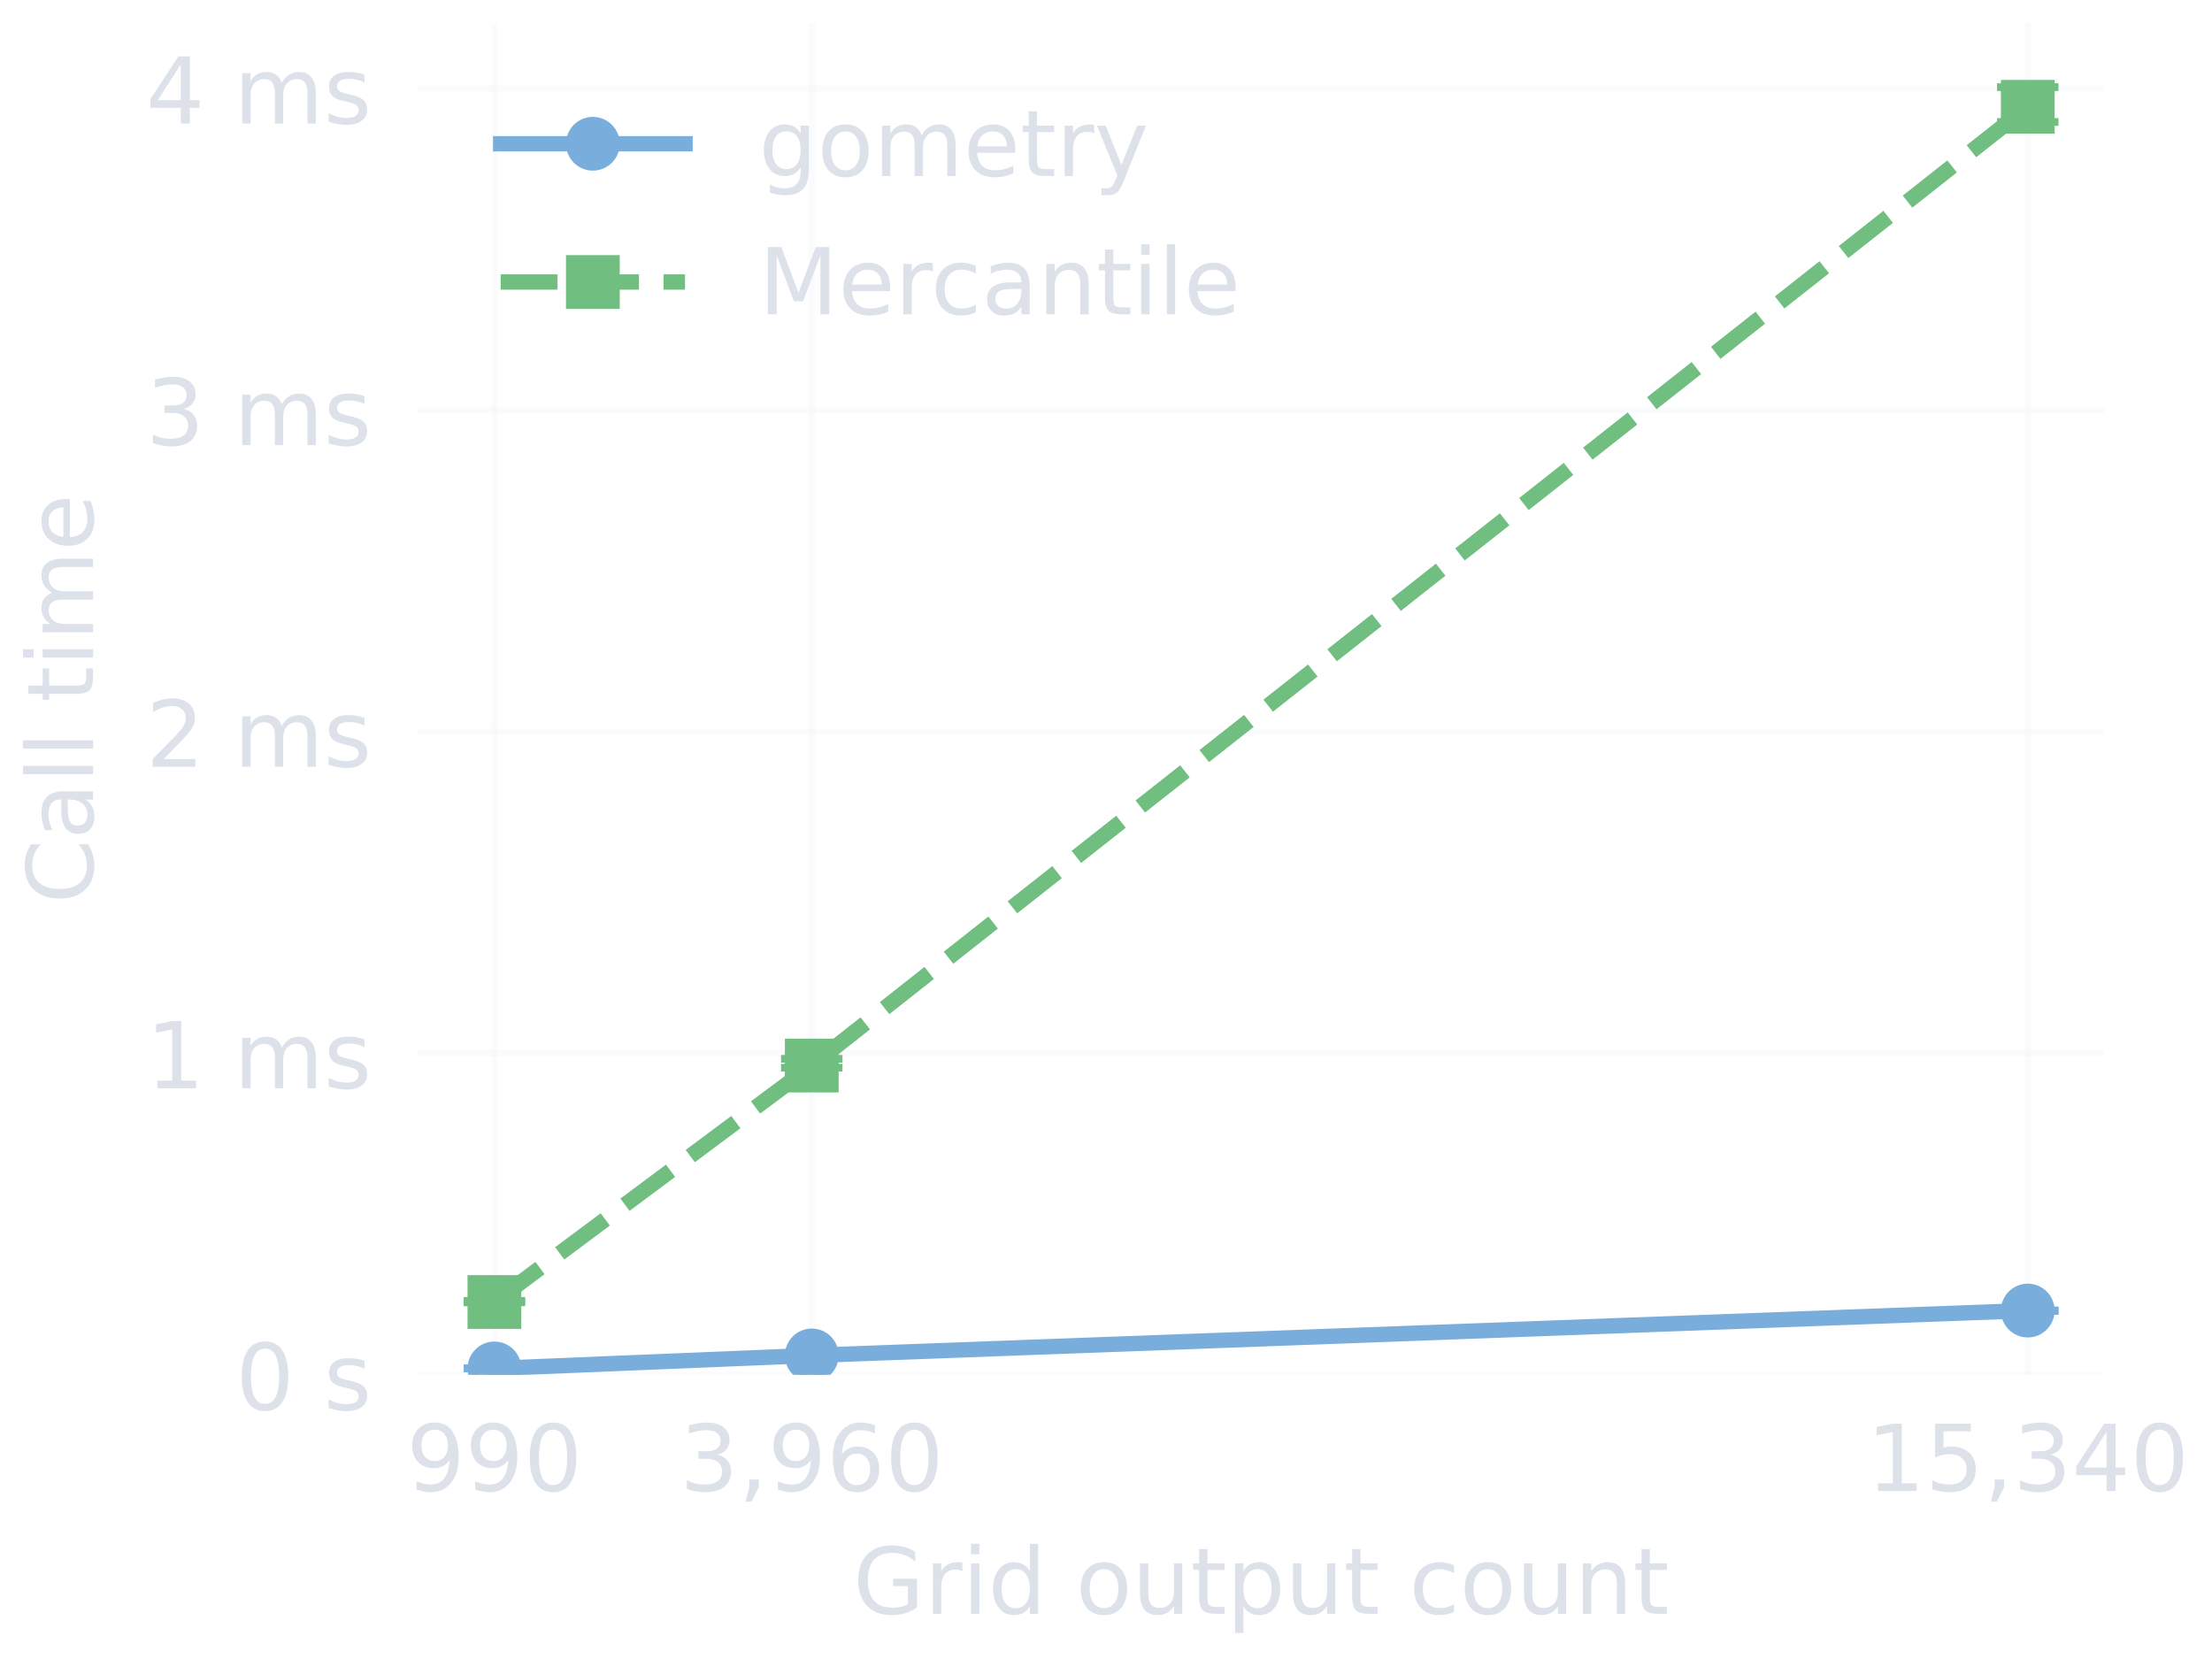
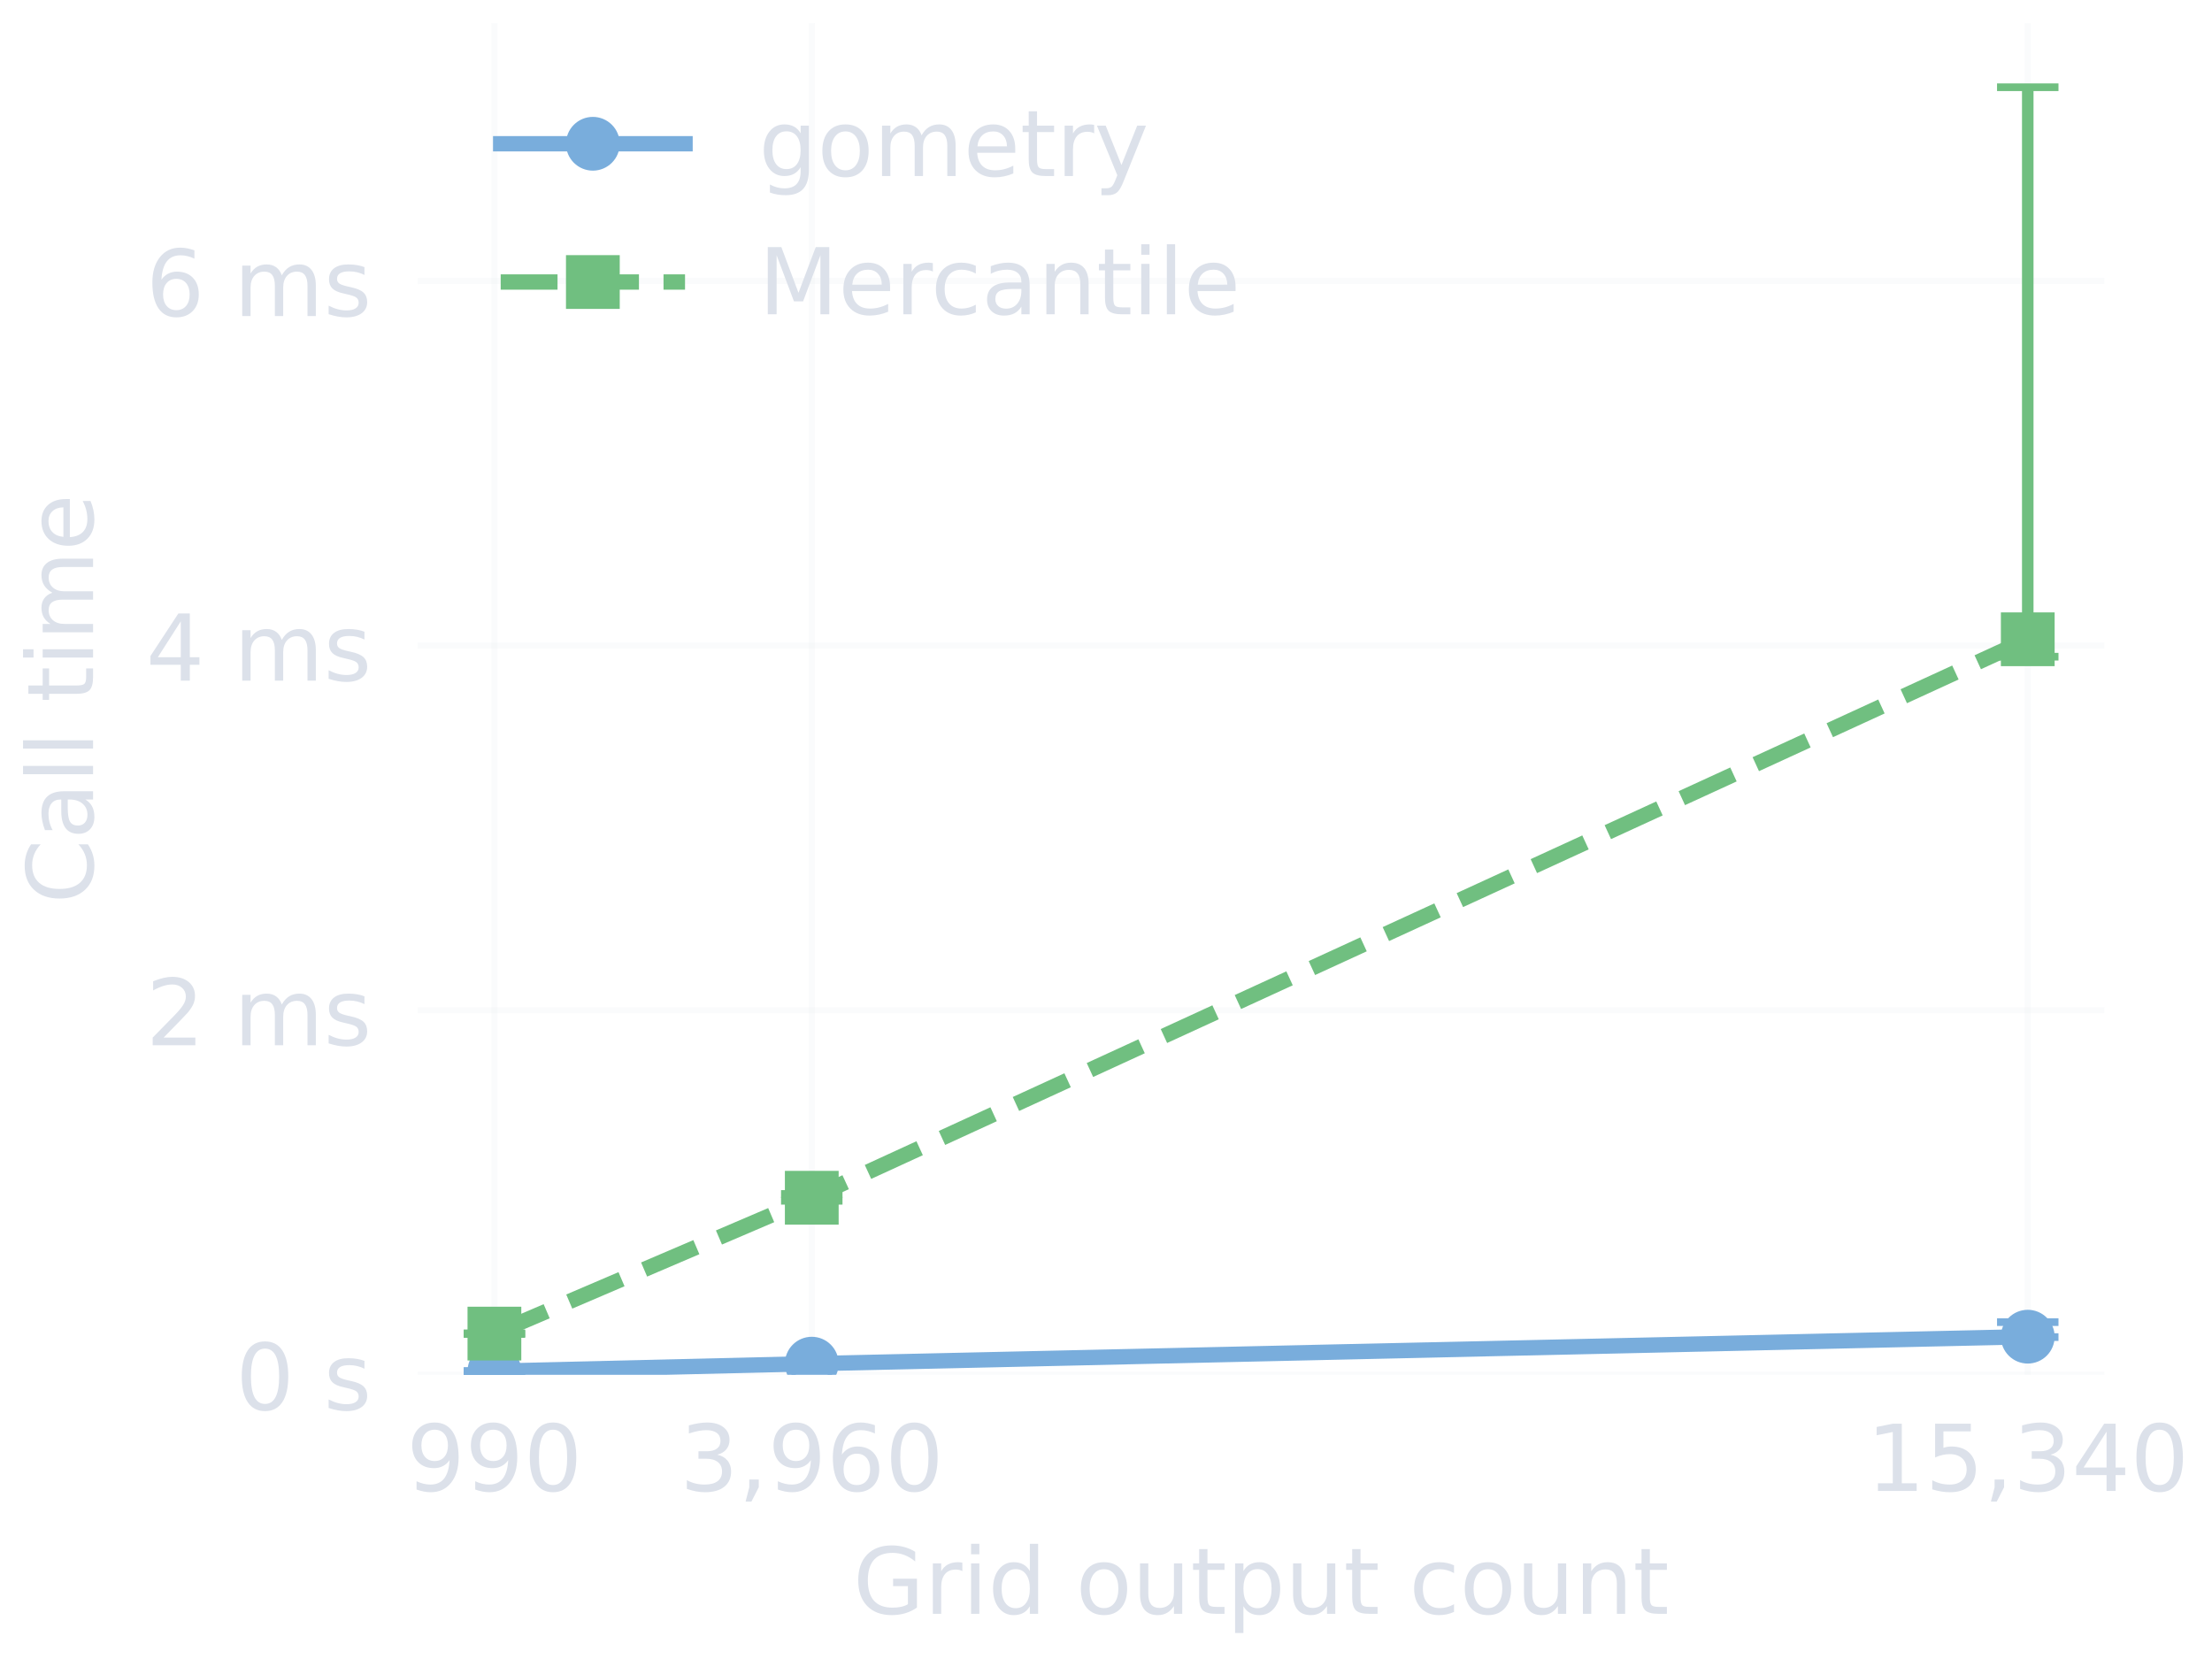
<svg xmlns="http://www.w3.org/2000/svg" xmlns:xlink="http://www.w3.org/1999/xlink" width="288pt" height="216pt" viewBox="0 0 288 216" version="1.1">
  <defs>
    <style type="text/css">*{stroke-linejoin: round; stroke-linecap: butt}</style>
  </defs>
  <g id="figure_1">
    <g id="patch_1">
      <path d="M 0 216 L 288 216 L 288 0 L 0 0 L 0 216 z " style="fill: none" />
    </g>
    <g id="axes_1">
      <g id="patch_2">
        <path d="M 54.39 178.999 L 273.995 178.999 L 273.995 3 L 54.39 3 L 54.39 178.999 z " style="fill: none" />
      </g>
      <g id="matplotlib.axis_1">
        <g id="xtick_1">
          <g id="line2d_1">
            <path d="M 64.372 178.999 L 64.372 3 " clip-path="url(#p5caec38085)" style="fill: none; stroke: #dce1ea; stroke-opacity: 0.16; stroke-width: 0.8; stroke-linecap: square" />
          </g>
          <g id="line2d_2" />
          <g id="text_1">
            <g style="fill: #dce1ea" transform="translate(52.91945 194.116) scale(0.12 -0.12)">
              <defs>
                <path id="DejaVuSans-1c" d="M 703 97 L 703 672 Q 941 559 1184 500 Q 1428 441 1663 441 Q 2288 441 2617 861 Q 2947 1281 2994 2138 Q 2813 1869 2534 1725 Q 2256 1581 1919 1581 Q 1219 1581 811 2004 Q 403 2428 403 3163 Q 403 3881 828 4315 Q 1253 4750 1959 4750 Q 2769 4750 3195 4129 Q 3622 3509 3622 2328 Q 3622 1225 3098 567 Q 2575 -91 1691 -91 Q 1453 -91 1209 -44 Q 966 3 703 97 z M 1959 2075 Q 2384 2075 2632 2365 Q 2881 2656 2881 3163 Q 2881 3666 2632 3958 Q 2384 4250 1959 4250 Q 1534 4250 1286 3958 Q 1038 3666 1038 3163 Q 1038 2656 1286 2365 Q 1534 2075 1959 2075 z " transform="scale(0.015625)" />
                <path id="DejaVuSans-13" d="M 2034 4250 Q 1547 4250 1301 3770 Q 1056 3291 1056 2328 Q 1056 1369 1301 889 Q 1547 409 2034 409 Q 2525 409 2770 889 Q 3016 1369 3016 2328 Q 3016 3291 2770 3770 Q 2525 4250 2034 4250 z M 2034 4750 Q 2819 4750 3233 4129 Q 3647 3509 3647 2328 Q 3647 1150 3233 529 Q 2819 -91 2034 -91 Q 1250 -91 836 529 Q 422 1150 422 2328 Q 422 3509 836 4129 Q 1250 4750 2034 4750 z " transform="scale(0.015625)" />
              </defs>
              <use xlink:href="#DejaVuSans-1c" />
              <use xlink:href="#DejaVuSans-1c" transform="translate(63.625 0)" />
              <use xlink:href="#DejaVuSans-13" transform="translate(127.25 0)" />
            </g>
          </g>
        </g>
        <g id="xtick_2">
          <g id="line2d_3">
            <path d="M 105.691 178.999 L 105.691 3 " clip-path="url(#p5caec38085)" style="fill: none; stroke: #dce1ea; stroke-opacity: 0.16; stroke-width: 0.8; stroke-linecap: square" />
          </g>
          <g id="line2d_4" />
          <g id="text_2">
            <g style="fill: #dce1ea" transform="translate(88.51441 194.116) scale(0.12 -0.12)">
              <defs>
                <path id="DejaVuSans-16" d="M 2597 2516 Q 3050 2419 3304 2112 Q 3559 1806 3559 1356 Q 3559 666 3084 287 Q 2609 -91 1734 -91 Q 1441 -91 1130 -33 Q 819 25 488 141 L 488 750 Q 750 597 1062 519 Q 1375 441 1716 441 Q 2309 441 2620 675 Q 2931 909 2931 1356 Q 2931 1769 2642 2001 Q 2353 2234 1838 2234 L 1294 2234 L 1294 2753 L 1863 2753 Q 2328 2753 2575 2939 Q 2822 3125 2822 3475 Q 2822 3834 2567 4026 Q 2313 4219 1838 4219 Q 1578 4219 1281 4162 Q 984 4106 628 3988 L 628 4550 Q 988 4650 1302 4700 Q 1616 4750 1894 4750 Q 2613 4750 3031 4423 Q 3450 4097 3450 3541 Q 3450 3153 3228 2886 Q 3006 2619 2597 2516 z " transform="scale(0.015625)" />
                <path id="DejaVuSans-f" d="M 750 794 L 1409 794 L 1409 256 L 897 -744 L 494 -744 L 750 256 L 750 794 z " transform="scale(0.015625)" />
                <path id="DejaVuSans-19" d="M 2113 2584 Q 1688 2584 1439 2293 Q 1191 2003 1191 1497 Q 1191 994 1439 701 Q 1688 409 2113 409 Q 2538 409 2786 701 Q 3034 994 3034 1497 Q 3034 2003 2786 2293 Q 2538 2584 2113 2584 z M 3366 4563 L 3366 3988 Q 3128 4100 2886 4159 Q 2644 4219 2406 4219 Q 1781 4219 1451 3797 Q 1122 3375 1075 2522 Q 1259 2794 1537 2939 Q 1816 3084 2150 3084 Q 2853 3084 3261 2657 Q 3669 2231 3669 1497 Q 3669 778 3244 343 Q 2819 -91 2113 -91 Q 1303 -91 875 529 Q 447 1150 447 2328 Q 447 3434 972 4092 Q 1497 4750 2381 4750 Q 2619 4750 2861 4703 Q 3103 4656 3366 4563 z " transform="scale(0.015625)" />
              </defs>
              <use xlink:href="#DejaVuSans-16" />
              <use xlink:href="#DejaVuSans-f" transform="translate(63.625 0)" />
              <use xlink:href="#DejaVuSans-1c" transform="translate(95.40625 0)" />
              <use xlink:href="#DejaVuSans-19" transform="translate(159.0312 0)" />
              <use xlink:href="#DejaVuSans-13" transform="translate(222.6562 0)" />
            </g>
          </g>
        </g>
        <g id="xtick_3">
          <g id="line2d_5">
            <path d="M 264.012 178.999 L 264.012 3 " clip-path="url(#p5caec38085)" style="fill: none; stroke: #dce1ea; stroke-opacity: 0.16; stroke-width: 0.8; stroke-linecap: square" />
          </g>
          <g id="line2d_6" />
          <g id="text_3">
            <g style="fill: #dce1ea" transform="translate(243.0181 194.116) scale(0.12 -0.12)">
              <defs>
                <path id="DejaVuSans-14" d="M 794 531 L 1825 531 L 1825 4091 L 703 3866 L 703 4441 L 1819 4666 L 2450 4666 L 2450 531 L 3481 531 L 3481 0 L 794 0 L 794 531 z " transform="scale(0.015625)" />
                <path id="DejaVuSans-18" d="M 691 4666 L 3169 4666 L 3169 4134 L 1269 4134 L 1269 2991 Q 1406 3038 1543 3061 Q 1681 3084 1819 3084 Q 2600 3084 3056 2656 Q 3513 2228 3513 1497 Q 3513 744 3044 326 Q 2575 -91 1722 -91 Q 1428 -91 1123 -41 Q 819 9 494 109 L 494 744 Q 775 591 1075 516 Q 1375 441 1709 441 Q 2250 441 2565 725 Q 2881 1009 2881 1497 Q 2881 1984 2565 2268 Q 2250 2553 1709 2553 Q 1456 2553 1204 2497 Q 953 2441 691 2322 L 691 4666 z " transform="scale(0.015625)" />
                <path id="DejaVuSans-17" d="M 2419 4116 L 825 1625 L 2419 1625 L 2419 4116 z M 2253 4666 L 3047 4666 L 3047 1625 L 3713 1625 L 3713 1100 L 3047 1100 L 3047 0 L 2419 0 L 2419 1100 L 313 1100 L 313 1709 L 2253 4666 z " transform="scale(0.015625)" />
              </defs>
              <use xlink:href="#DejaVuSans-14" />
              <use xlink:href="#DejaVuSans-18" transform="translate(63.625 0)" />
              <use xlink:href="#DejaVuSans-f" transform="translate(127.25 0)" />
              <use xlink:href="#DejaVuSans-16" transform="translate(159.0312 0)" />
              <use xlink:href="#DejaVuSans-17" transform="translate(222.6562 0)" />
              <use xlink:href="#DejaVuSans-13" transform="translate(286.2812 0)" />
            </g>
          </g>
        </g>
        <g id="text_4">
          <g style="fill: #dce1ea" transform="translate(111.0697 210.1169) scale(0.12 -0.12)">
            <defs>
              <path id="DejaVuSans-2a" d="M 3809 666 L 3809 1919 L 2778 1919 L 2778 2438 L 4434 2438 L 4434 434 Q 4069 175 3628 42 Q 3188 -91 2688 -91 Q 1594 -91 976 548 Q 359 1188 359 2328 Q 359 3472 976 4111 Q 1594 4750 2688 4750 Q 3144 4750 3555 4637 Q 3966 4525 4313 4306 L 4313 3634 Q 3963 3931 3569 4081 Q 3175 4231 2741 4231 Q 1884 4231 1454 3753 Q 1025 3275 1025 2328 Q 1025 1384 1454 906 Q 1884 428 2741 428 Q 3075 428 3337 486 Q 3600 544 3809 666 z " transform="scale(0.015625)" />
              <path id="DejaVuSans-55" d="M 2631 2963 Q 2534 3019 2420 3045 Q 2306 3072 2169 3072 Q 1681 3072 1420 2755 Q 1159 2438 1159 1844 L 1159 0 L 581 0 L 581 3500 L 1159 3500 L 1159 2956 Q 1341 3275 1631 3429 Q 1922 3584 2338 3584 Q 2397 3584 2469 3576 Q 2541 3569 2628 3553 L 2631 2963 z " transform="scale(0.015625)" />
              <path id="DejaVuSans-4c" d="M 603 3500 L 1178 3500 L 1178 0 L 603 0 L 603 3500 z M 603 4863 L 1178 4863 L 1178 4134 L 603 4134 L 603 4863 z " transform="scale(0.015625)" />
              <path id="DejaVuSans-47" d="M 2906 2969 L 2906 4863 L 3481 4863 L 3481 0 L 2906 0 L 2906 525 Q 2725 213 2448 61 Q 2172 -91 1784 -91 Q 1150 -91 751 415 Q 353 922 353 1747 Q 353 2572 751 3078 Q 1150 3584 1784 3584 Q 2172 3584 2448 3432 Q 2725 3281 2906 2969 z M 947 1747 Q 947 1113 1208 752 Q 1469 391 1925 391 Q 2381 391 2643 752 Q 2906 1113 2906 1747 Q 2906 2381 2643 2742 Q 2381 3103 1925 3103 Q 1469 3103 1208 2742 Q 947 2381 947 1747 z " transform="scale(0.015625)" />
              <path id="DejaVuSans-3" transform="scale(0.015625)" />
              <path id="DejaVuSans-52" d="M 1959 3097 Q 1497 3097 1228 2736 Q 959 2375 959 1747 Q 959 1119 1226 758 Q 1494 397 1959 397 Q 2419 397 2687 759 Q 2956 1122 2956 1747 Q 2956 2369 2687 2733 Q 2419 3097 1959 3097 z M 1959 3584 Q 2709 3584 3137 3096 Q 3566 2609 3566 1747 Q 3566 888 3137 398 Q 2709 -91 1959 -91 Q 1206 -91 779 398 Q 353 888 353 1747 Q 353 2609 779 3096 Q 1206 3584 1959 3584 z " transform="scale(0.015625)" />
              <path id="DejaVuSans-58" d="M 544 1381 L 544 3500 L 1119 3500 L 1119 1403 Q 1119 906 1312 657 Q 1506 409 1894 409 Q 2359 409 2629 706 Q 2900 1003 2900 1516 L 2900 3500 L 3475 3500 L 3475 0 L 2900 0 L 2900 538 Q 2691 219 2414 64 Q 2138 -91 1772 -91 Q 1169 -91 856 284 Q 544 659 544 1381 z M 1991 3584 L 1991 3584 z " transform="scale(0.015625)" />
              <path id="DejaVuSans-57" d="M 1172 4494 L 1172 3500 L 2356 3500 L 2356 3053 L 1172 3053 L 1172 1153 Q 1172 725 1289 603 Q 1406 481 1766 481 L 2356 481 L 2356 0 L 1766 0 Q 1100 0 847 248 Q 594 497 594 1153 L 594 3053 L 172 3053 L 172 3500 L 594 3500 L 594 4494 L 1172 4494 z " transform="scale(0.015625)" />
              <path id="DejaVuSans-53" d="M 1159 525 L 1159 -1331 L 581 -1331 L 581 3500 L 1159 3500 L 1159 2969 Q 1341 3281 1617 3432 Q 1894 3584 2278 3584 Q 2916 3584 3314 3078 Q 3713 2572 3713 1747 Q 3713 922 3314 415 Q 2916 -91 2278 -91 Q 1894 -91 1617 61 Q 1341 213 1159 525 z M 3116 1747 Q 3116 2381 2855 2742 Q 2594 3103 2138 3103 Q 1681 3103 1420 2742 Q 1159 2381 1159 1747 Q 1159 1113 1420 752 Q 1681 391 2138 391 Q 2594 391 2855 752 Q 3116 1113 3116 1747 z " transform="scale(0.015625)" />
              <path id="DejaVuSans-46" d="M 3122 3366 L 3122 2828 Q 2878 2963 2633 3030 Q 2388 3097 2138 3097 Q 1578 3097 1268 2742 Q 959 2388 959 1747 Q 959 1106 1268 751 Q 1578 397 2138 397 Q 2388 397 2633 464 Q 2878 531 3122 666 L 3122 134 Q 2881 22 2623 -34 Q 2366 -91 2075 -91 Q 1284 -91 818 406 Q 353 903 353 1747 Q 353 2603 823 3093 Q 1294 3584 2113 3584 Q 2378 3584 2631 3529 Q 2884 3475 3122 3366 z " transform="scale(0.015625)" />
              <path id="DejaVuSans-51" d="M 3513 2113 L 3513 0 L 2938 0 L 2938 2094 Q 2938 2591 2744 2837 Q 2550 3084 2163 3084 Q 1697 3084 1428 2787 Q 1159 2491 1159 1978 L 1159 0 L 581 0 L 581 3500 L 1159 3500 L 1159 2956 Q 1366 3272 1645 3428 Q 1925 3584 2291 3584 Q 2894 3584 3203 3211 Q 3513 2838 3513 2113 z " transform="scale(0.015625)" />
            </defs>
            <use xlink:href="#DejaVuSans-2a" />
            <use xlink:href="#DejaVuSans-55" transform="translate(77.48438 0)" />
            <use xlink:href="#DejaVuSans-4c" transform="translate(118.5938 0)" />
            <use xlink:href="#DejaVuSans-47" transform="translate(146.375 0)" />
            <use xlink:href="#DejaVuSans-3" transform="translate(209.8594 0)" />
            <use xlink:href="#DejaVuSans-52" transform="translate(241.6406 0)" />
            <use xlink:href="#DejaVuSans-58" transform="translate(302.8281 0)" />
            <use xlink:href="#DejaVuSans-57" transform="translate(366.2031 0)" />
            <use xlink:href="#DejaVuSans-53" transform="translate(405.4062 0)" />
            <use xlink:href="#DejaVuSans-58" transform="translate(468.8906 0)" />
            <use xlink:href="#DejaVuSans-57" transform="translate(532.2656 0)" />
            <use xlink:href="#DejaVuSans-3" transform="translate(571.4688 0)" />
            <use xlink:href="#DejaVuSans-46" transform="translate(603.25 0)" />
            <use xlink:href="#DejaVuSans-52" transform="translate(658.2344 0)" />
            <use xlink:href="#DejaVuSans-58" transform="translate(719.4219 0)" />
            <use xlink:href="#DejaVuSans-51" transform="translate(782.7969 0)" />
            <use xlink:href="#DejaVuSans-57" transform="translate(846.1719 0)" />
          </g>
        </g>
      </g>
      <g id="matplotlib.axis_2">
        <g id="ytick_1">
          <g id="line2d_7">
            <path d="M 54.39 178.999 L 273.995 178.999 " clip-path="url(#p5caec38085)" style="fill: none; stroke: #dce1ea; stroke-opacity: 0.16; stroke-width: 0.8; stroke-linecap: square" />
          </g>
          <g id="line2d_8" />
          <g id="text_5">
            <g style="fill: #dce1ea" transform="translate(30.68993 183.5574) scale(0.12 -0.12)">
              <defs>
                <path id="DejaVuSans-56" d="M 2834 3397 L 2834 2853 Q 2591 2978 2328 3040 Q 2066 3103 1784 3103 Q 1356 3103 1142 2972 Q 928 2841 928 2578 Q 928 2378 1081 2264 Q 1234 2150 1697 2047 L 1894 2003 Q 2506 1872 2764 1633 Q 3022 1394 3022 966 Q 3022 478 2636 193 Q 2250 -91 1575 -91 Q 1294 -91 989 -36 Q 684 19 347 128 L 347 722 Q 666 556 975 473 Q 1284 391 1588 391 Q 1994 391 2212 530 Q 2431 669 2431 922 Q 2431 1156 2273 1281 Q 2116 1406 1581 1522 L 1381 1569 Q 847 1681 609 1914 Q 372 2147 372 2553 Q 372 3047 722 3315 Q 1072 3584 1716 3584 Q 2034 3584 2315 3537 Q 2597 3491 2834 3397 z " transform="scale(0.015625)" />
              </defs>
              <use xlink:href="#DejaVuSans-13" />
              <use xlink:href="#DejaVuSans-3" transform="translate(63.625 0)" />
              <use xlink:href="#DejaVuSans-56" transform="translate(95.40625 0)" />
            </g>
          </g>
        </g>
        <g id="ytick_2">
          <g id="line2d_9">
-             <path d="M 54.39 137.132 L 273.995 137.132 " clip-path="url(#p5caec38085)" style="fill: none; stroke: #dce1ea; stroke-opacity: 0.16; stroke-width: 0.8; stroke-linecap: square" />
+             <path d="M 54.39 131.529 L 273.995 131.529 " clip-path="url(#p5caec38085)" style="fill: none; stroke: #dce1ea; stroke-opacity: 0.16; stroke-width: 0.8; stroke-linecap: square" />
          </g>
          <g id="line2d_10" />
          <g id="text_6">
-             <g style="fill: #dce1ea" transform="translate(19.00118 141.6908) scale(0.12 -0.12)">
-               <defs>
+             <g style="fill: #dce1ea" transform="translate(19.00118 136.088) scale(0.12 -0.12)">
+               <defs>
+                 <path id="DejaVuSans-15" d="M 1228 531 L 3431 531 L 3431 0 L 469 0 L 469 531 Q 828 903 1448 1529 Q 2069 2156 2228 2338 Q 2531 2678 2651 2914 Q 2772 3150 2772 3378 Q 2772 3750 2511 3984 Q 2250 4219 1831 4219 Q 1534 4219 1204 4116 Q 875 4013 500 3803 L 500 4441 Q 881 4594 1212 4672 Q 1544 4750 1819 4750 Q 2544 4750 2975 4387 Q 3406 4025 3406 3419 Q 3406 3131 3298 2873 Q 3191 2616 2906 2266 Q 2828 2175 2409 1742 Q 1991 1309 1228 531 z " transform="scale(0.015625)" />
                <path id="DejaVuSans-50" d="M 3328 2828 Q 3544 3216 3844 3400 Q 4144 3584 4550 3584 Q 5097 3584 5394 3201 Q 5691 2819 5691 2113 L 5691 0 L 5113 0 L 5113 2094 Q 5113 2597 4934 2840 Q 4756 3084 4391 3084 Q 3944 3084 3684 2787 Q 3425 2491 3425 1978 L 3425 0 L 2847 0 L 2847 2094 Q 2847 2600 2669 2842 Q 2491 3084 2119 3084 Q 1678 3084 1418 2786 Q 1159 2488 1159 1978 L 1159 0 L 581 0 L 581 3500 L 1159 3500 L 1159 2956 Q 1356 3278 1631 3431 Q 1906 3584 2284 3584 Q 2666 3584 2933 3390 Q 3200 3197 3328 2828 z " transform="scale(0.015625)" />
-               </defs>
-               <use xlink:href="#DejaVuSans-14" />
-               <use xlink:href="#DejaVuSans-3" transform="translate(63.625 0)" />
-               <use xlink:href="#DejaVuSans-50" transform="translate(95.40625 0)" />
-               <use xlink:href="#DejaVuSans-56" transform="translate(192.8125 0)" />
-             </g>
-           </g>
-         </g>
-         <g id="ytick_3">
-           <g id="line2d_11">
-             <path d="M 54.39 95.266 L 273.995 95.266 " clip-path="url(#p5caec38085)" style="fill: none; stroke: #dce1ea; stroke-opacity: 0.16; stroke-width: 0.8; stroke-linecap: square" />
-           </g>
-           <g id="line2d_12" />
-           <g id="text_7">
-             <g style="fill: #dce1ea" transform="translate(19.00118 99.82419) scale(0.12 -0.12)">
-               <defs>
-                 <path id="DejaVuSans-15" d="M 1228 531 L 3431 531 L 3431 0 L 469 0 L 469 531 Q 828 903 1448 1529 Q 2069 2156 2228 2338 Q 2531 2678 2651 2914 Q 2772 3150 2772 3378 Q 2772 3750 2511 3984 Q 2250 4219 1831 4219 Q 1534 4219 1204 4116 Q 875 4013 500 3803 L 500 4441 Q 881 4594 1212 4672 Q 1544 4750 1819 4750 Q 2544 4750 2975 4387 Q 3406 4025 3406 3419 Q 3406 3131 3298 2873 Q 3191 2616 2906 2266 Q 2828 2175 2409 1742 Q 1991 1309 1228 531 z " transform="scale(0.015625)" />
              </defs>
              <use xlink:href="#DejaVuSans-15" />
              <use xlink:href="#DejaVuSans-3" transform="translate(63.625 0)" />
              <use xlink:href="#DejaVuSans-50" transform="translate(95.40625 0)" />
              <use xlink:href="#DejaVuSans-56" transform="translate(192.8125 0)" />
            </g>
          </g>
        </g>
-         <g id="ytick_4">
-           <g id="line2d_13">
-             <path d="M 54.39 53.399 L 273.995 53.399 " clip-path="url(#p5caec38085)" style="fill: none; stroke: #dce1ea; stroke-opacity: 0.16; stroke-width: 0.8; stroke-linecap: square" />
-           </g>
-           <g id="line2d_14" />
-           <g id="text_8">
-             <g style="fill: #dce1ea" transform="translate(19.00118 57.95758) scale(0.12 -0.12)">
-               <use xlink:href="#DejaVuSans-16" />
-               <use xlink:href="#DejaVuSans-3" transform="translate(63.625 0)" />
-               <use xlink:href="#DejaVuSans-50" transform="translate(95.40625 0)" />
-               <use xlink:href="#DejaVuSans-56" transform="translate(192.8125 0)" />
-             </g>
-           </g>
-         </g>
-         <g id="ytick_5">
-           <g id="line2d_15">
-             <path d="M 54.39 11.532 L 273.995 11.532 " clip-path="url(#p5caec38085)" style="fill: none; stroke: #dce1ea; stroke-opacity: 0.16; stroke-width: 0.8; stroke-linecap: square" />
-           </g>
-           <g id="line2d_16" />
-           <g id="text_9">
-             <g style="fill: #dce1ea" transform="translate(19.00118 16.09097) scale(0.12 -0.12)">
+         <g id="ytick_3">
+           <g id="line2d_11">
+             <path d="M 54.39 84.06 L 273.995 84.06 " clip-path="url(#p5caec38085)" style="fill: none; stroke: #dce1ea; stroke-opacity: 0.16; stroke-width: 0.8; stroke-linecap: square" />
+           </g>
+           <g id="line2d_12" />
+           <g id="text_7">
+             <g style="fill: #dce1ea" transform="translate(19.00118 88.61861) scale(0.12 -0.12)">
              <use xlink:href="#DejaVuSans-17" />
              <use xlink:href="#DejaVuSans-3" transform="translate(63.625 0)" />
              <use xlink:href="#DejaVuSans-50" transform="translate(95.40625 0)" />
              <use xlink:href="#DejaVuSans-56" transform="translate(192.8125 0)" />
            </g>
          </g>
        </g>
-         <g id="text_10">
+         <g id="ytick_4">
+           <g id="line2d_13">
+             <path d="M 54.39 36.591 L 273.995 36.591 " clip-path="url(#p5caec38085)" style="fill: none; stroke: #dce1ea; stroke-opacity: 0.16; stroke-width: 0.8; stroke-linecap: square" />
+           </g>
+           <g id="line2d_14" />
+           <g id="text_8">
+             <g style="fill: #dce1ea" transform="translate(19.00118 41.14921) scale(0.12 -0.12)">
+               <use xlink:href="#DejaVuSans-19" />
+               <use xlink:href="#DejaVuSans-3" transform="translate(63.625 0)" />
+               <use xlink:href="#DejaVuSans-50" transform="translate(95.40625 0)" />
+               <use xlink:href="#DejaVuSans-56" transform="translate(192.8125 0)" />
+             </g>
+           </g>
+         </g>
+         <g id="text_9">
          <g style="fill: #dce1ea" transform="translate(12.11837 117.662) rotate(-90) scale(0.12 -0.12)">
            <defs>
              <path id="DejaVuSans-26" d="M 4122 4306 L 4122 3641 Q 3803 3938 3442 4084 Q 3081 4231 2675 4231 Q 1875 4231 1450 3742 Q 1025 3253 1025 2328 Q 1025 1406 1450 917 Q 1875 428 2675 428 Q 3081 428 3442 575 Q 3803 722 4122 1019 L 4122 359 Q 3791 134 3420 21 Q 3050 -91 2638 -91 Q 1578 -91 968 557 Q 359 1206 359 2328 Q 359 3453 968 4101 Q 1578 4750 2638 4750 Q 3056 4750 3426 4639 Q 3797 4528 4122 4306 z " transform="scale(0.015625)" />
              <path id="DejaVuSans-44" d="M 2194 1759 Q 1497 1759 1228 1600 Q 959 1441 959 1056 Q 959 750 1161 570 Q 1363 391 1709 391 Q 2188 391 2477 730 Q 2766 1069 2766 1631 L 2766 1759 L 2194 1759 z M 3341 1997 L 3341 0 L 2766 0 L 2766 531 Q 2569 213 2275 61 Q 1981 -91 1556 -91 Q 1019 -91 701 211 Q 384 513 384 1019 Q 384 1609 779 1909 Q 1175 2209 1959 2209 L 2766 2209 L 2766 2266 Q 2766 2663 2505 2880 Q 2244 3097 1772 3097 Q 1472 3097 1187 3025 Q 903 2953 641 2809 L 641 3341 Q 956 3463 1253 3523 Q 1550 3584 1831 3584 Q 2591 3584 2966 3190 Q 3341 2797 3341 1997 z " transform="scale(0.015625)" />
              <path id="DejaVuSans-4f" d="M 603 4863 L 1178 4863 L 1178 0 L 603 0 L 603 4863 z " transform="scale(0.015625)" />
              <path id="DejaVuSans-48" d="M 3597 1894 L 3597 1613 L 953 1613 Q 991 1019 1311 708 Q 1631 397 2203 397 Q 2534 397 2845 478 Q 3156 559 3463 722 L 3463 178 Q 3153 47 2828 -22 Q 2503 -91 2169 -91 Q 1331 -91 842 396 Q 353 884 353 1716 Q 353 2575 817 3079 Q 1281 3584 2069 3584 Q 2775 3584 3186 3129 Q 3597 2675 3597 1894 z M 3022 2063 Q 3016 2534 2758 2815 Q 2500 3097 2075 3097 Q 1594 3097 1305 2825 Q 1016 2553 972 2059 L 3022 2063 z " transform="scale(0.015625)" />
            </defs>
            <use xlink:href="#DejaVuSans-26" />
            <use xlink:href="#DejaVuSans-44" transform="translate(69.82812 0)" />
            <use xlink:href="#DejaVuSans-4f" transform="translate(131.1094 0)" />
            <use xlink:href="#DejaVuSans-4f" transform="translate(158.8906 0)" />
            <use xlink:href="#DejaVuSans-3" transform="translate(186.6719 0)" />
            <use xlink:href="#DejaVuSans-57" transform="translate(218.4531 0)" />
            <use xlink:href="#DejaVuSans-4c" transform="translate(257.6562 0)" />
            <use xlink:href="#DejaVuSans-50" transform="translate(285.4375 0)" />
            <use xlink:href="#DejaVuSans-48" transform="translate(382.8438 0)" />
          </g>
        </g>
      </g>
-       <g id="line2d_17">
-         <path d="M 64.372 178.169 L 105.691 176.474 L 264.012 170.634 " clip-path="url(#p5caec38085)" style="fill: none; stroke: #79addc; stroke-width: 2; stroke-linecap: square" />
+       <g id="line2d_15">
+         <path d="M 64.372 178.527 L 105.691 177.547 L 264.012 174.034 " clip-path="url(#p5caec38085)" style="fill: none; stroke: #79addc; stroke-width: 2; stroke-linecap: square" />
        <defs>
          <path id="mc495885b15" d="M 0 3 C 0.796 3 1.559 2.684 2.121 2.121 C 2.684 1.559 3 0.796 3 0 C 3 -0.796 2.684 -1.559 2.121 -2.121 C 1.559 -2.684 0.796 -3 0 -3 C -0.796 -3 -1.559 -2.684 -2.121 -2.121 C -2.684 -1.559 -3 -0.796 -3 0 C -3 0.796 -2.684 1.559 -2.121 2.121 C -1.559 2.684 -0.796 3 0 3 z " style="stroke: #79addc" />
        </defs>
        <g clip-path="url(#p5caec38085)">
-           <use xlink:href="#mc495885b15" x="64.372" y="178.169" style="fill: #79addc; stroke: #79addc" />
-           <use xlink:href="#mc495885b15" x="105.691" y="176.474" style="fill: #79addc; stroke: #79addc" />
-           <use xlink:href="#mc495885b15" x="264.012" y="170.634" style="fill: #79addc; stroke: #79addc" />
-         </g>
-       </g>
-       <g id="line2d_18">
-         <path d="M 64.372 169.52 L 105.691 138.733 L 264.012 13.906 " clip-path="url(#p5caec38085)" style="fill: none; stroke-dasharray: 7.4,3.2; stroke-dashoffset: 0; stroke: #70bf80; stroke-width: 2" />
+           <use xlink:href="#mc495885b15" x="64.372" y="178.527" style="fill: #79addc; stroke: #79addc" />
+           <use xlink:href="#mc495885b15" x="105.691" y="177.547" style="fill: #79addc; stroke: #79addc" />
+           <use xlink:href="#mc495885b15" x="264.012" y="174.034" style="fill: #79addc; stroke: #79addc" />
+         </g>
+       </g>
+       <g id="line2d_16">
+         <path d="M 64.372 173.633 L 105.691 155.946 L 264.012 83.233 " clip-path="url(#p5caec38085)" style="fill: none; stroke-dasharray: 7.4,3.2; stroke-dashoffset: 0; stroke: #70bf80; stroke-width: 2" />
        <defs>
          <path id="m3add8ec235" d="M -3 3 L 3 3 L 3 -3 L -3 -3 z " style="stroke: #70bf80; stroke-linejoin: miter" />
        </defs>
        <g clip-path="url(#p5caec38085)">
-           <use xlink:href="#m3add8ec235" x="64.372" y="169.52" style="fill: #70bf80; stroke: #70bf80; stroke-linejoin: miter" />
-           <use xlink:href="#m3add8ec235" x="105.691" y="138.733" style="fill: #70bf80; stroke: #70bf80; stroke-linejoin: miter" />
-           <use xlink:href="#m3add8ec235" x="264.012" y="13.906" style="fill: #70bf80; stroke: #70bf80; stroke-linejoin: miter" />
+           <use xlink:href="#m3add8ec235" x="64.372" y="173.633" style="fill: #70bf80; stroke: #70bf80; stroke-linejoin: miter" />
+           <use xlink:href="#m3add8ec235" x="105.691" y="155.946" style="fill: #70bf80; stroke: #70bf80; stroke-linejoin: miter" />
+           <use xlink:href="#m3add8ec235" x="264.012" y="83.233" style="fill: #70bf80; stroke: #70bf80; stroke-linejoin: miter" />
        </g>
      </g>
      <g id="LineCollection_1">
-         <path d="M 64.372 178.171 L 64.372 178.163 " clip-path="url(#p5caec38085)" style="fill: none; stroke: #79addc; stroke-width: 1.5" />
-       </g>
-       <g id="line2d_19">
+         <path d="M 64.372 178.529 L 64.372 178.521 " clip-path="url(#p5caec38085)" style="fill: none; stroke: #79addc; stroke-width: 1.5" />
+       </g>
+       <g id="line2d_17">
        <defs>
          <path id="m60857985ae" d="M 4 0 L -4 -0 " style="stroke: #79addc" />
        </defs>
        <g clip-path="url(#p5caec38085)">
-           <use xlink:href="#m60857985ae" x="64.372" y="178.171" style="fill: #79addc; stroke: #79addc" />
+           <use xlink:href="#m60857985ae" x="64.372" y="178.529" style="fill: #79addc; stroke: #79addc" />
+         </g>
+       </g>
+       <g id="line2d_18">
+         <g clip-path="url(#p5caec38085)">
+           <use xlink:href="#m60857985ae" x="64.372" y="178.521" style="fill: #79addc; stroke: #79addc" />
+         </g>
+       </g>
+       <g id="LineCollection_2">
+         <path d="M 105.691 177.563 L 105.691 177.52 " clip-path="url(#p5caec38085)" style="fill: none; stroke: #79addc; stroke-width: 1.5" />
+       </g>
+       <g id="line2d_19">
+         <g clip-path="url(#p5caec38085)">
+           <use xlink:href="#m60857985ae" x="105.691" y="177.563" style="fill: #79addc; stroke: #79addc" />
        </g>
      </g>
      <g id="line2d_20">
        <g clip-path="url(#p5caec38085)">
-           <use xlink:href="#m60857985ae" x="64.372" y="178.163" style="fill: #79addc; stroke: #79addc" />
-         </g>
-       </g>
-       <g id="LineCollection_2">
-         <path d="M 105.691 176.478 L 105.691 176.466 " clip-path="url(#p5caec38085)" style="fill: none; stroke: #79addc; stroke-width: 1.5" />
+           <use xlink:href="#m60857985ae" x="105.691" y="177.52" style="fill: #79addc; stroke: #79addc" />
+         </g>
+       </g>
+       <g id="LineCollection_3">
+         <path d="M 264.012 174.088 L 264.012 172.141 " clip-path="url(#p5caec38085)" style="fill: none; stroke: #79addc; stroke-width: 1.5" />
      </g>
      <g id="line2d_21">
        <g clip-path="url(#p5caec38085)">
-           <use xlink:href="#m60857985ae" x="105.691" y="176.478" style="fill: #79addc; stroke: #79addc" />
+           <use xlink:href="#m60857985ae" x="264.012" y="174.088" style="fill: #79addc; stroke: #79addc" />
        </g>
      </g>
      <g id="line2d_22">
        <g clip-path="url(#p5caec38085)">
-           <use xlink:href="#m60857985ae" x="105.691" y="176.466" style="fill: #79addc; stroke: #79addc" />
-         </g>
-       </g>
-       <g id="LineCollection_3">
-         <path d="M 264.012 170.681 L 264.012 170.619 " clip-path="url(#p5caec38085)" style="fill: none; stroke: #79addc; stroke-width: 1.5" />
+           <use xlink:href="#m60857985ae" x="264.012" y="172.141" style="fill: #79addc; stroke: #79addc" />
+         </g>
+       </g>
+       <g id="LineCollection_4">
+         <path d="M 64.372 173.686 L 64.372 173.602 " clip-path="url(#p5caec38085)" style="fill: none; stroke: #70bf80; stroke-width: 1.5" />
      </g>
      <g id="line2d_23">
-         <g clip-path="url(#p5caec38085)">
-           <use xlink:href="#m60857985ae" x="264.012" y="170.681" style="fill: #79addc; stroke: #79addc" />
-         </g>
-       </g>
-       <g id="line2d_24">
-         <g clip-path="url(#p5caec38085)">
-           <use xlink:href="#m60857985ae" x="264.012" y="170.619" style="fill: #79addc; stroke: #79addc" />
-         </g>
-       </g>
-       <g id="LineCollection_4">
-         <path d="M 64.372 169.568 L 64.372 169.366 " clip-path="url(#p5caec38085)" style="fill: none; stroke: #70bf80; stroke-width: 1.5" />
-       </g>
-       <g id="line2d_25">
        <defs>
          <path id="m3a4c5e80bb" d="M 4 0 L -4 -0 " style="stroke: #70bf80" />
        </defs>
        <g clip-path="url(#p5caec38085)">
-           <use xlink:href="#m3a4c5e80bb" x="64.372" y="169.568" style="fill: #70bf80; stroke: #70bf80" />
+           <use xlink:href="#m3a4c5e80bb" x="64.372" y="173.686" style="fill: #70bf80; stroke: #70bf80" />
+         </g>
+       </g>
+       <g id="line2d_24">
+         <g clip-path="url(#p5caec38085)">
+           <use xlink:href="#m3a4c5e80bb" x="64.372" y="173.602" style="fill: #70bf80; stroke: #70bf80" />
+         </g>
+       </g>
+       <g id="LineCollection_5">
+         <path d="M 105.691 156.337 L 105.691 155.452 " clip-path="url(#p5caec38085)" style="fill: none; stroke: #70bf80; stroke-width: 1.5" />
+       </g>
+       <g id="line2d_25">
+         <g clip-path="url(#p5caec38085)">
+           <use xlink:href="#m3a4c5e80bb" x="105.691" y="156.337" style="fill: #70bf80; stroke: #70bf80" />
        </g>
      </g>
      <g id="line2d_26">
        <g clip-path="url(#p5caec38085)">
-           <use xlink:href="#m3a4c5e80bb" x="64.372" y="169.366" style="fill: #70bf80; stroke: #70bf80" />
-         </g>
-       </g>
-       <g id="LineCollection_5">
-         <path d="M 105.691 139.008 L 105.691 137.858 " clip-path="url(#p5caec38085)" style="fill: none; stroke: #70bf80; stroke-width: 1.5" />
+           <use xlink:href="#m3a4c5e80bb" x="105.691" y="155.452" style="fill: #70bf80; stroke: #70bf80" />
+         </g>
+       </g>
+       <g id="LineCollection_6">
+         <path d="M 264.012 85.501 L 264.012 11.359 " clip-path="url(#p5caec38085)" style="fill: none; stroke: #70bf80; stroke-width: 1.5" />
      </g>
      <g id="line2d_27">
        <g clip-path="url(#p5caec38085)">
-           <use xlink:href="#m3a4c5e80bb" x="105.691" y="139.008" style="fill: #70bf80; stroke: #70bf80" />
+           <use xlink:href="#m3a4c5e80bb" x="264.012" y="85.501" style="fill: #70bf80; stroke: #70bf80" />
        </g>
      </g>
      <g id="line2d_28">
        <g clip-path="url(#p5caec38085)">
-           <use xlink:href="#m3a4c5e80bb" x="105.691" y="137.858" style="fill: #70bf80; stroke: #70bf80" />
-         </g>
-       </g>
-       <g id="LineCollection_6">
-         <path d="M 264.012 15.883 L 264.012 11.342 " clip-path="url(#p5caec38085)" style="fill: none; stroke: #70bf80; stroke-width: 1.5" />
-       </g>
-       <g id="line2d_29">
-         <g clip-path="url(#p5caec38085)">
-           <use xlink:href="#m3a4c5e80bb" x="264.012" y="15.883" style="fill: #70bf80; stroke: #70bf80" />
-         </g>
-       </g>
-       <g id="line2d_30">
-         <g clip-path="url(#p5caec38085)">
-           <use xlink:href="#m3a4c5e80bb" x="264.012" y="11.342" style="fill: #70bf80; stroke: #70bf80" />
+           <use xlink:href="#m3a4c5e80bb" x="264.012" y="11.359" style="fill: #70bf80; stroke: #70bf80" />
        </g>
      </g>
      <g id="legend_1">
-         <g id="line2d_31">
+         <g id="line2d_29">
          <path d="M 65.19 18.718 L 77.19 18.718 L 89.19 18.718 " style="fill: none; stroke: #79addc; stroke-width: 2; stroke-linecap: square" />
          <g>
            <use xlink:href="#mc495885b15" x="77.19" y="18.718" style="fill: #79addc; stroke: #79addc" />
          </g>
        </g>
-         <g id="text_11">
+         <g id="text_10">
          <g style="fill: #dce1ea" transform="translate(98.78993 22.91837) scale(0.12 -0.12)">
            <defs>
              <path id="DejaVuSans-4a" d="M 2906 1791 Q 2906 2416 2648 2759 Q 2391 3103 1925 3103 Q 1463 3103 1205 2759 Q 947 2416 947 1791 Q 947 1169 1205 825 Q 1463 481 1925 481 Q 2391 481 2648 825 Q 2906 1169 2906 1791 z M 3481 434 Q 3481 -459 3084 -895 Q 2688 -1331 1869 -1331 Q 1566 -1331 1297 -1286 Q 1028 -1241 775 -1147 L 775 -588 Q 1028 -725 1275 -790 Q 1522 -856 1778 -856 Q 2344 -856 2625 -561 Q 2906 -266 2906 331 L 2906 616 Q 2728 306 2450 153 Q 2172 0 1784 0 Q 1141 0 747 490 Q 353 981 353 1791 Q 353 2603 747 3093 Q 1141 3584 1784 3584 Q 2172 3584 2450 3431 Q 2728 3278 2906 2969 L 2906 3500 L 3481 3500 L 3481 434 z " transform="scale(0.015625)" />
              <path id="DejaVuSans-5c" d="M 2059 -325 Q 1816 -950 1584 -1140 Q 1353 -1331 966 -1331 L 506 -1331 L 506 -850 L 844 -850 Q 1081 -850 1212 -737 Q 1344 -625 1503 -206 L 1606 56 L 191 3500 L 800 3500 L 1894 763 L 2988 3500 L 3597 3500 L 2059 -325 z " transform="scale(0.015625)" />
            </defs>
            <use xlink:href="#DejaVuSans-4a" />
            <use xlink:href="#DejaVuSans-52" transform="translate(63.48438 0)" />
            <use xlink:href="#DejaVuSans-50" transform="translate(124.6719 0)" />
            <use xlink:href="#DejaVuSans-48" transform="translate(222.0781 0)" />
            <use xlink:href="#DejaVuSans-57" transform="translate(283.6094 0)" />
            <use xlink:href="#DejaVuSans-55" transform="translate(322.8125 0)" />
            <use xlink:href="#DejaVuSans-5c" transform="translate(363.9219 0)" />
          </g>
        </g>
-         <g id="line2d_32">
+         <g id="line2d_30">
          <path d="M 65.19 36.719 L 77.19 36.719 L 89.19 36.719 " style="fill: none; stroke-dasharray: 7.4,3.2; stroke-dashoffset: 0; stroke: #70bf80; stroke-width: 2" />
          <g>
            <use xlink:href="#m3add8ec235" x="77.19" y="36.719" style="fill: #70bf80; stroke: #70bf80; stroke-linejoin: miter" />
          </g>
        </g>
-         <g id="text_12">
+         <g id="text_11">
          <g style="fill: #dce1ea" transform="translate(98.78993 40.9193) scale(0.12 -0.12)">
            <defs>
              <path id="DejaVuSans-30" d="M 628 4666 L 1569 4666 L 2759 1491 L 3956 4666 L 4897 4666 L 4897 0 L 4281 0 L 4281 4097 L 3078 897 L 2444 897 L 1241 4097 L 1241 0 L 628 0 L 628 4666 z " transform="scale(0.015625)" />
            </defs>
            <use xlink:href="#DejaVuSans-30" />
            <use xlink:href="#DejaVuSans-48" transform="translate(86.28125 0)" />
            <use xlink:href="#DejaVuSans-55" transform="translate(147.8125 0)" />
            <use xlink:href="#DejaVuSans-46" transform="translate(186.7188 0)" />
            <use xlink:href="#DejaVuSans-44" transform="translate(241.7031 0)" />
            <use xlink:href="#DejaVuSans-51" transform="translate(302.9844 0)" />
            <use xlink:href="#DejaVuSans-57" transform="translate(366.3594 0)" />
            <use xlink:href="#DejaVuSans-4c" transform="translate(405.5625 0)" />
            <use xlink:href="#DejaVuSans-4f" transform="translate(433.3438 0)" />
            <use xlink:href="#DejaVuSans-48" transform="translate(461.125 0)" />
          </g>
        </g>
      </g>
    </g>
  </g>
  <defs>
    <clipPath id="p5caec38085">
      <rect x="54.39" y="3" width="219.605" height="175.999" />
    </clipPath>
  </defs>
</svg>
